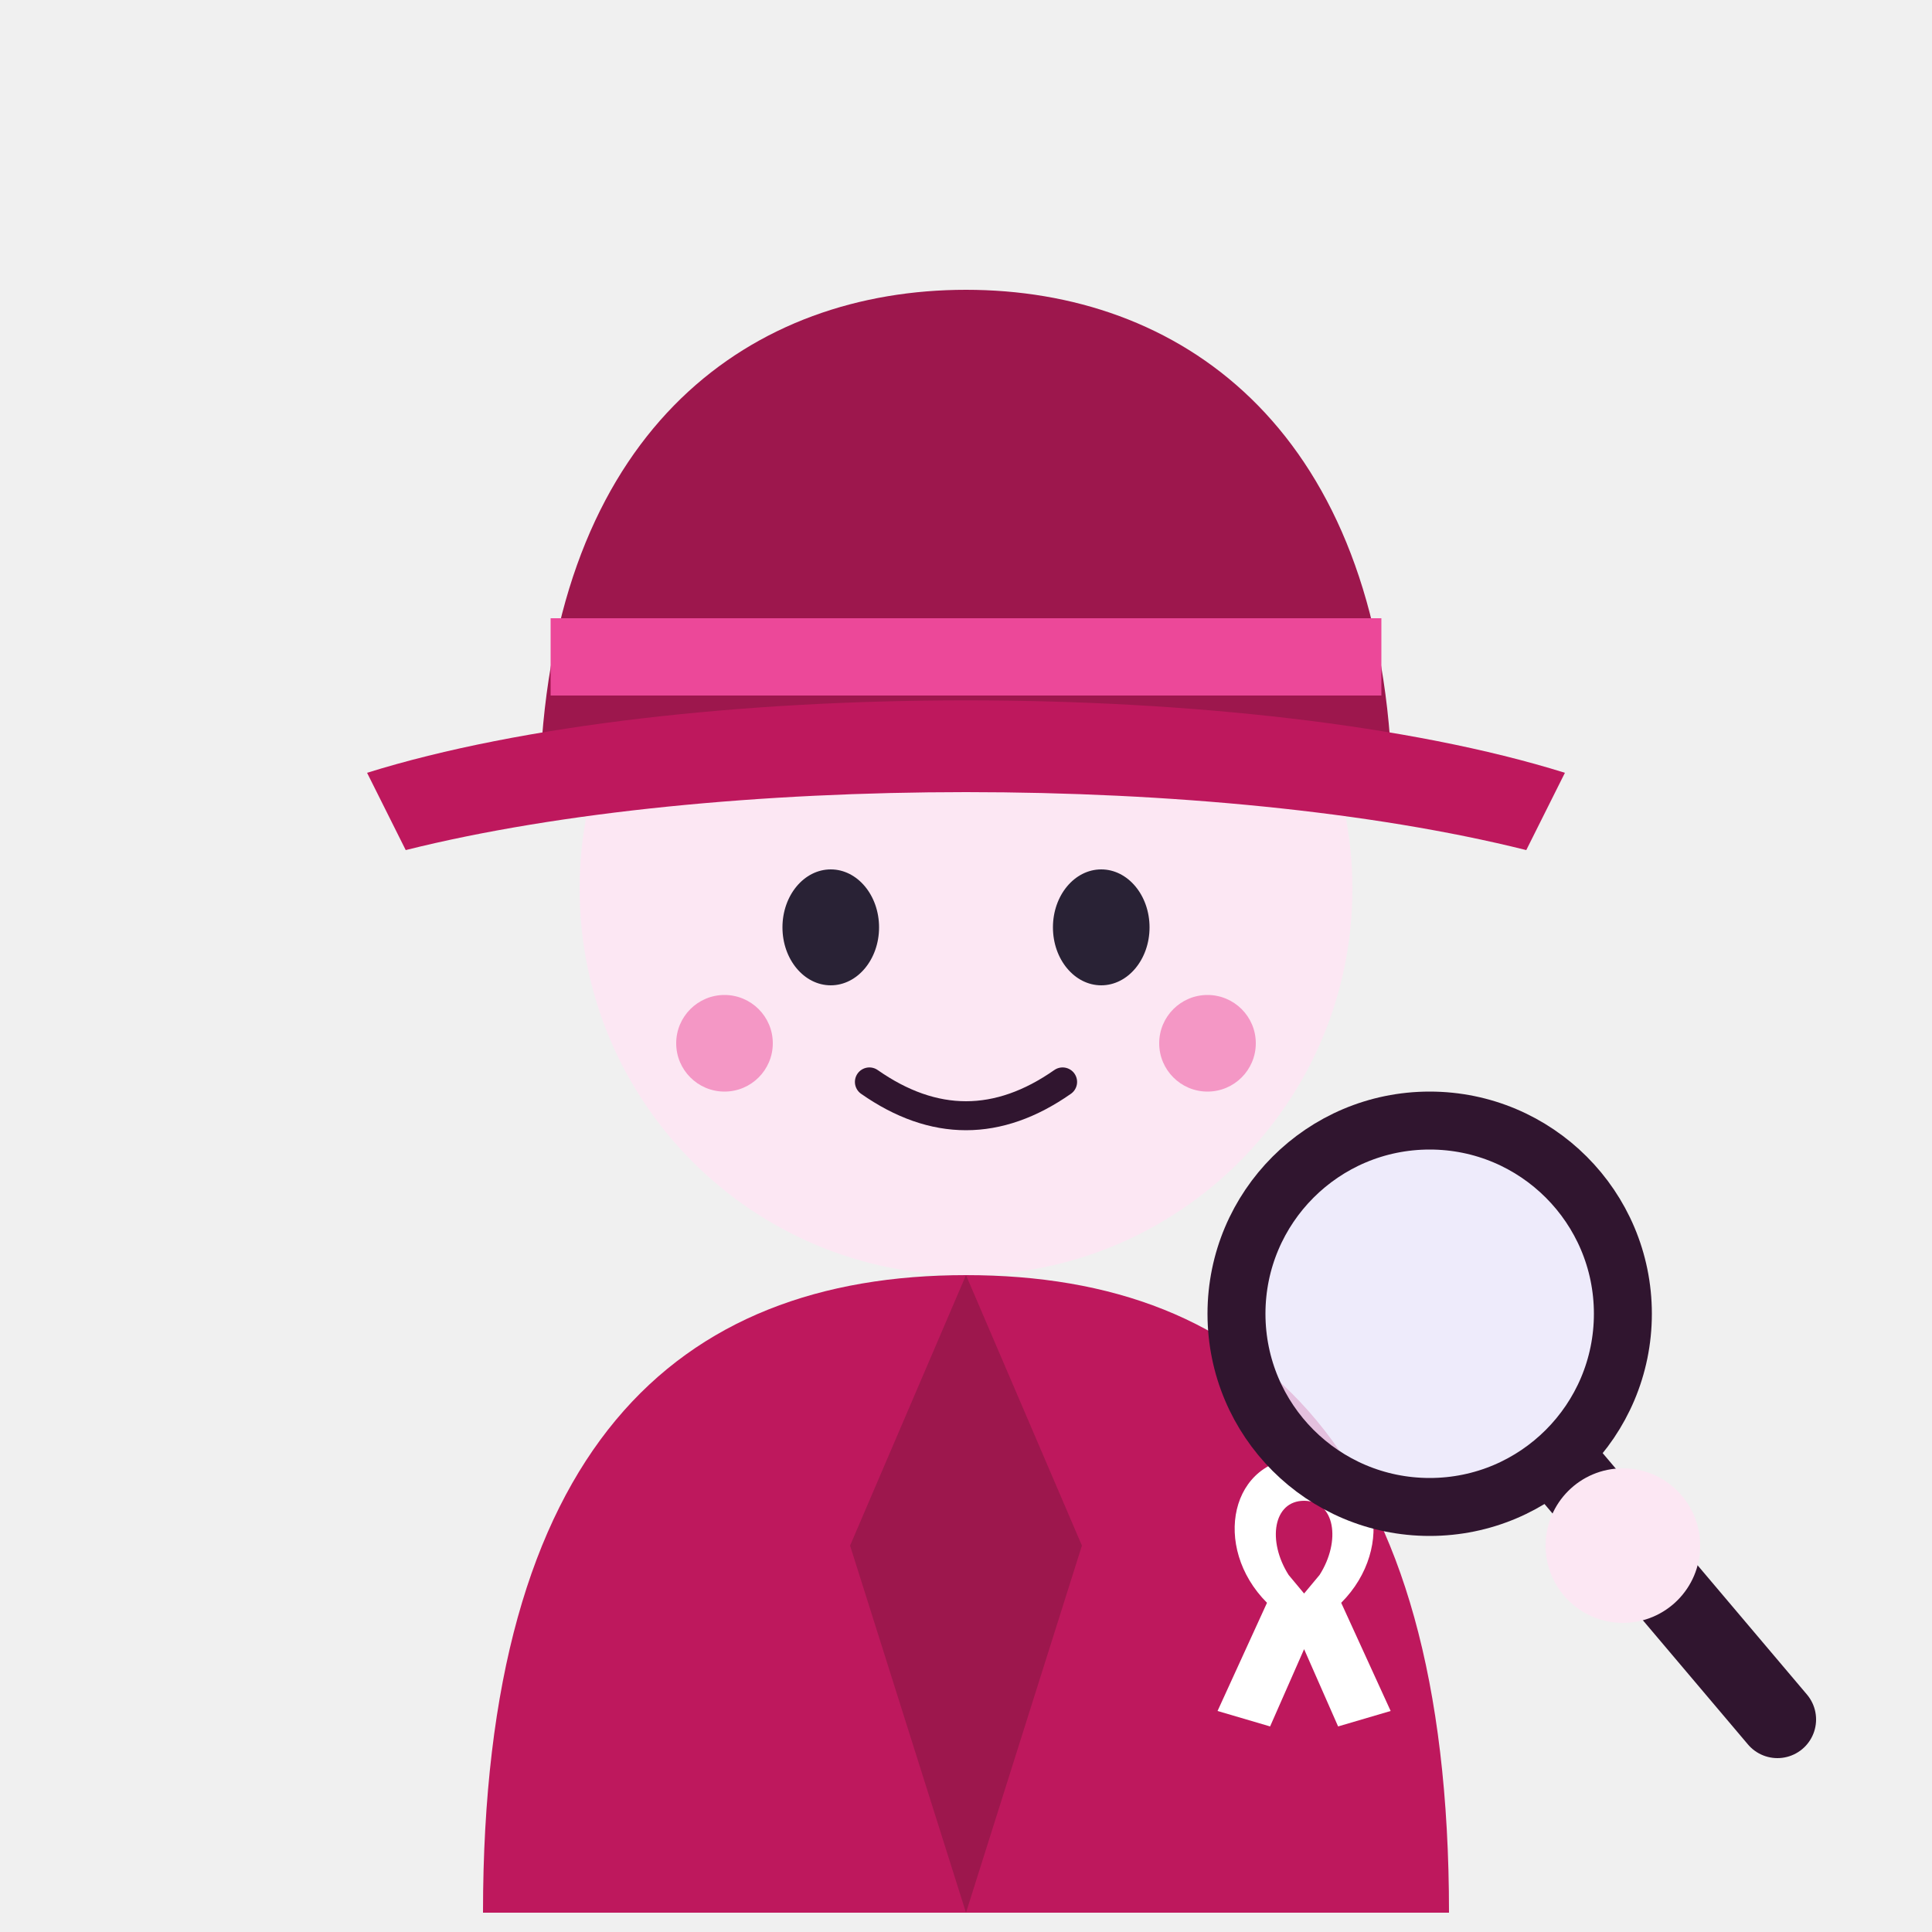
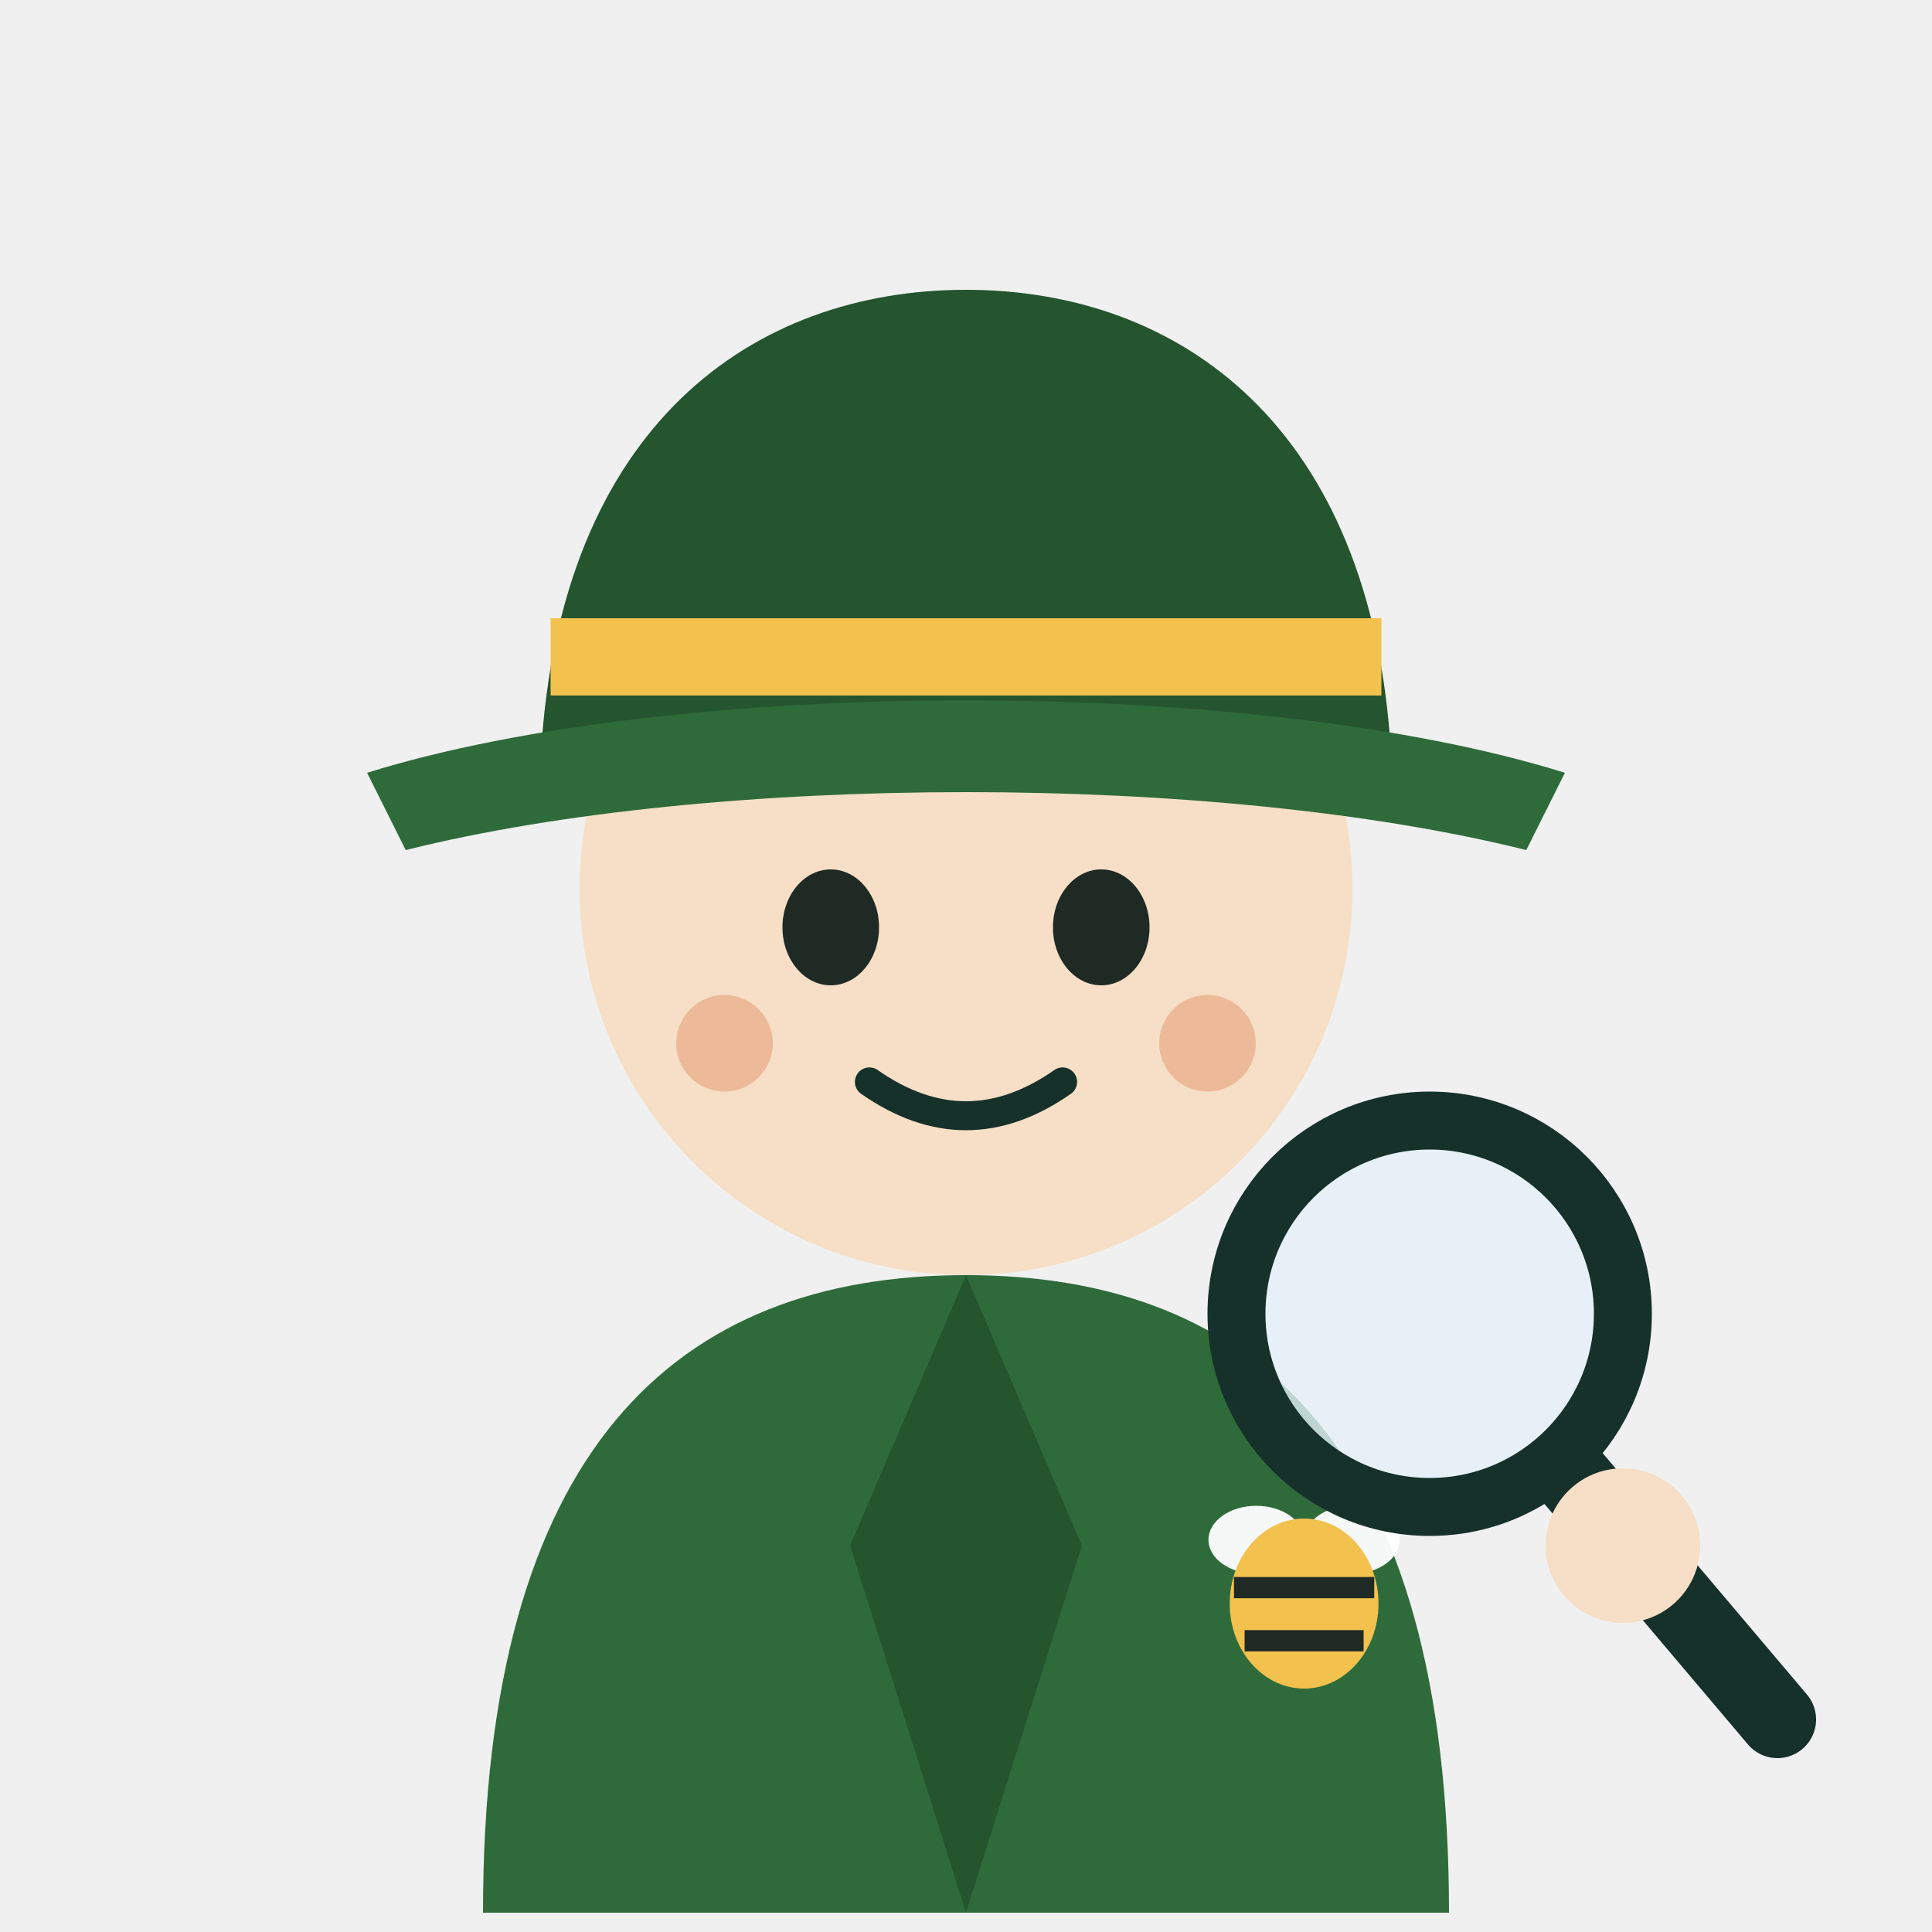
<svg xmlns="http://www.w3.org/2000/svg" preserveAspectRatio="none" overflow="visible" style="display: block;" width="200" height="200" viewBox="0 0 200 200" fill="none">
  <g id="art">
-     <path id="Vector" d="M50 198C50 150 70 132 100 132C130 132 150 150 150 198H50Z" fill="#BE185D" />
-     <path id="Vector_2" d="M100 132L88 160L100 198L112 160L100 132Z" fill="#9D174D" />
-     <path id="Vector_3" d="M135 150.88C127.32 150.88 125.4 160.16 131.16 165.92L126.04 177.12L131.48 178.72L135 170.72L138.52 178.72L143.96 177.12L138.84 165.92C144.6 160.16 142.68 150.88 135 150.88ZM135 155.36C131.8 155.36 131.16 159.52 133.4 163.04L135 164.96L136.6 163.04C138.84 159.52 138.2 155.36 135 155.36Z" fill-rule="evenodd" clip-rule="evenodd" fill="white" />
-     <path id="Vector_4" d="M100 132C122.091 132 140 114.091 140 92C140 69.909 122.091 52 100 52C77.909 52 60 69.909 60 92C60 114.091 77.909 132 100 132Z" fill="#FCE7F3" />
-     <path id="Vector_5" d="M86 102C88.761 102 91 99.314 91 96C91 92.686 88.761 90 86 90C83.239 90 81 92.686 81 96C81 99.314 83.239 102 86 102Z" fill="#292235" />
-     <path id="Vector_6" d="M114 102C116.761 102 119 99.314 119 96C119 92.686 116.761 90 114 90C111.239 90 109 92.686 109 96C109 99.314 111.239 102 114 102Z" fill="#292235" />
-     <path id="Vector_7" d="M90 112C96.667 116.667 103.333 116.667 110 112" stroke-width="3" stroke-linecap="round" stroke="#30152F" />
-     <path id="Vector_8" d="M75 113C77.761 113 80 110.761 80 108C80 105.239 77.761 103 75 103C72.239 103 70 105.239 70 108C70 110.761 72.239 113 75 113Z" fill="#EC4899" fill-opacity="0.5" />
-     <path id="Vector_9" d="M125 113C127.761 113 130 110.761 130 108C130 105.239 127.761 103 125 103C122.239 103 120 105.239 120 108C120 110.761 122.239 113 125 113Z" fill="#EC4899" fill-opacity="0.5" />
-     <path id="Vector_10" d="M56 78C58 44 78 30 100 30C122 30 142 44 144 78H56Z" fill="#9D174D" />
-     <path id="Vector_11" d="M143 64H57V72H143V64Z" fill="#EC4899" />
-     <path id="Vector_12" d="M38 80C70 70 130 70 162 80L158 88C126 80 74 80 42 88L38 80Z" fill="#BE185D" />
-     <path id="Vector_13" d="M162 152L184 178" stroke-width="8" stroke-linecap="round" stroke="#30152F" />
-     <path id="Vector_14" d="M148 156C159.046 156 168 147.046 168 136C168 124.954 159.046 116 148 116C136.954 116 128 124.954 128 136C128 147.046 136.954 156 148 156Z" fill="#EDE9FE" fill-opacity="0.8" stroke-width="6" stroke="#30152F" />
-     <path id="Vector_15" d="M168 168C172.418 168 176 164.418 176 160C176 155.582 172.418 152 168 152C163.582 152 160 155.582 160 160C160 164.418 163.582 168 168 168Z" fill="#FCE7F3" />
+     <path id="Vector" d="M50 198C50 150 70 132 100 132C130 132 150 150 150 198H50Z" fill="#2F6B3A" />
+     <path id="Vector_2" d="M100 132L88 160L100 198L112 160L100 132Z" fill="#24552E" />
+     <g id="bee-badge">
+       <ellipse cx="130.05" cy="159.4" rx="4.95" ry="3.52" fill="white" fill-opacity="0.95" />
+       <ellipse cx="139.95" cy="159.4" rx="4.95" ry="3.52" fill="white" fill-opacity="0.95" />
+       <ellipse cx="135" cy="166" rx="7.7" ry="8.8" fill="#F2C14E" />
+       <path d="M127.74 164.35H142.26M128.84 169.85H141.16" stroke="#1F2A24" stroke-width="2.20" />
+     </g>
+     <path id="Vector_4" d="M100 132C122.091 132 140 114.091 140 92C140 69.909 122.091 52 100 52C77.909 52 60 69.909 60 92C60 114.091 77.909 132 100 132Z" fill="#F6DFC6" />
+     <path id="Vector_5" d="M86 102C88.761 102 91 99.314 91 96C91 92.686 88.761 90 86 90C83.239 90 81 92.686 81 96C81 99.314 83.239 102 86 102Z" fill="#1F2A24" />
+     <path id="Vector_6" d="M114 102C116.761 102 119 99.314 119 96C119 92.686 116.761 90 114 90C111.239 90 109 92.686 109 96C109 99.314 111.239 102 114 102Z" fill="#1F2A24" />
+     <path id="Vector_7" d="M90 112C96.667 116.667 103.333 116.667 110 112" stroke-width="3" stroke-linecap="round" stroke="#16302A" />
+     <path id="Vector_8" d="M75 113C77.761 113 80 110.761 80 108C80 105.239 77.761 103 75 103C72.239 103 70 105.239 70 108C70 110.761 72.239 113 75 113Z" fill="#E8A27C" fill-opacity="0.6" />
+     <path id="Vector_9" d="M125 113C127.761 113 130 110.761 130 108C130 105.239 127.761 103 125 103C122.239 103 120 105.239 120 108C120 110.761 122.239 113 125 113Z" fill="#E8A27C" fill-opacity="0.6" />
+     <path id="Vector_10" d="M56 78C58 44 78 30 100 30C122 30 142 44 144 78H56Z" fill="#24552E" />
+     <path id="Vector_11" d="M143 64H57V72H143V64Z" fill="#F2C14E" />
+     <path id="Vector_12" d="M38 80C70 70 130 70 162 80L158 88C126 80 74 80 42 88L38 80Z" fill="#2F6B3A" />
+     <path id="Vector_13" d="M162 152L184 178" stroke-width="8" stroke-linecap="round" stroke="#16302A" />
+     <path id="Vector_14" d="M148 156C159.046 156 168 147.046 168 136C168 124.954 159.046 116 148 116C136.954 116 128 124.954 128 136C128 147.046 136.954 156 148 156Z" fill="#E3F0F7" fill-opacity="0.8" stroke-width="6" stroke="#16302A" />
+     <path id="Vector_15" d="M168 168C172.418 168 176 164.418 176 160C176 155.582 172.418 152 168 152C163.582 152 160 155.582 160 160C160 164.418 163.582 168 168 168Z" fill="#F6DFC6" />
  </g>
</svg>
